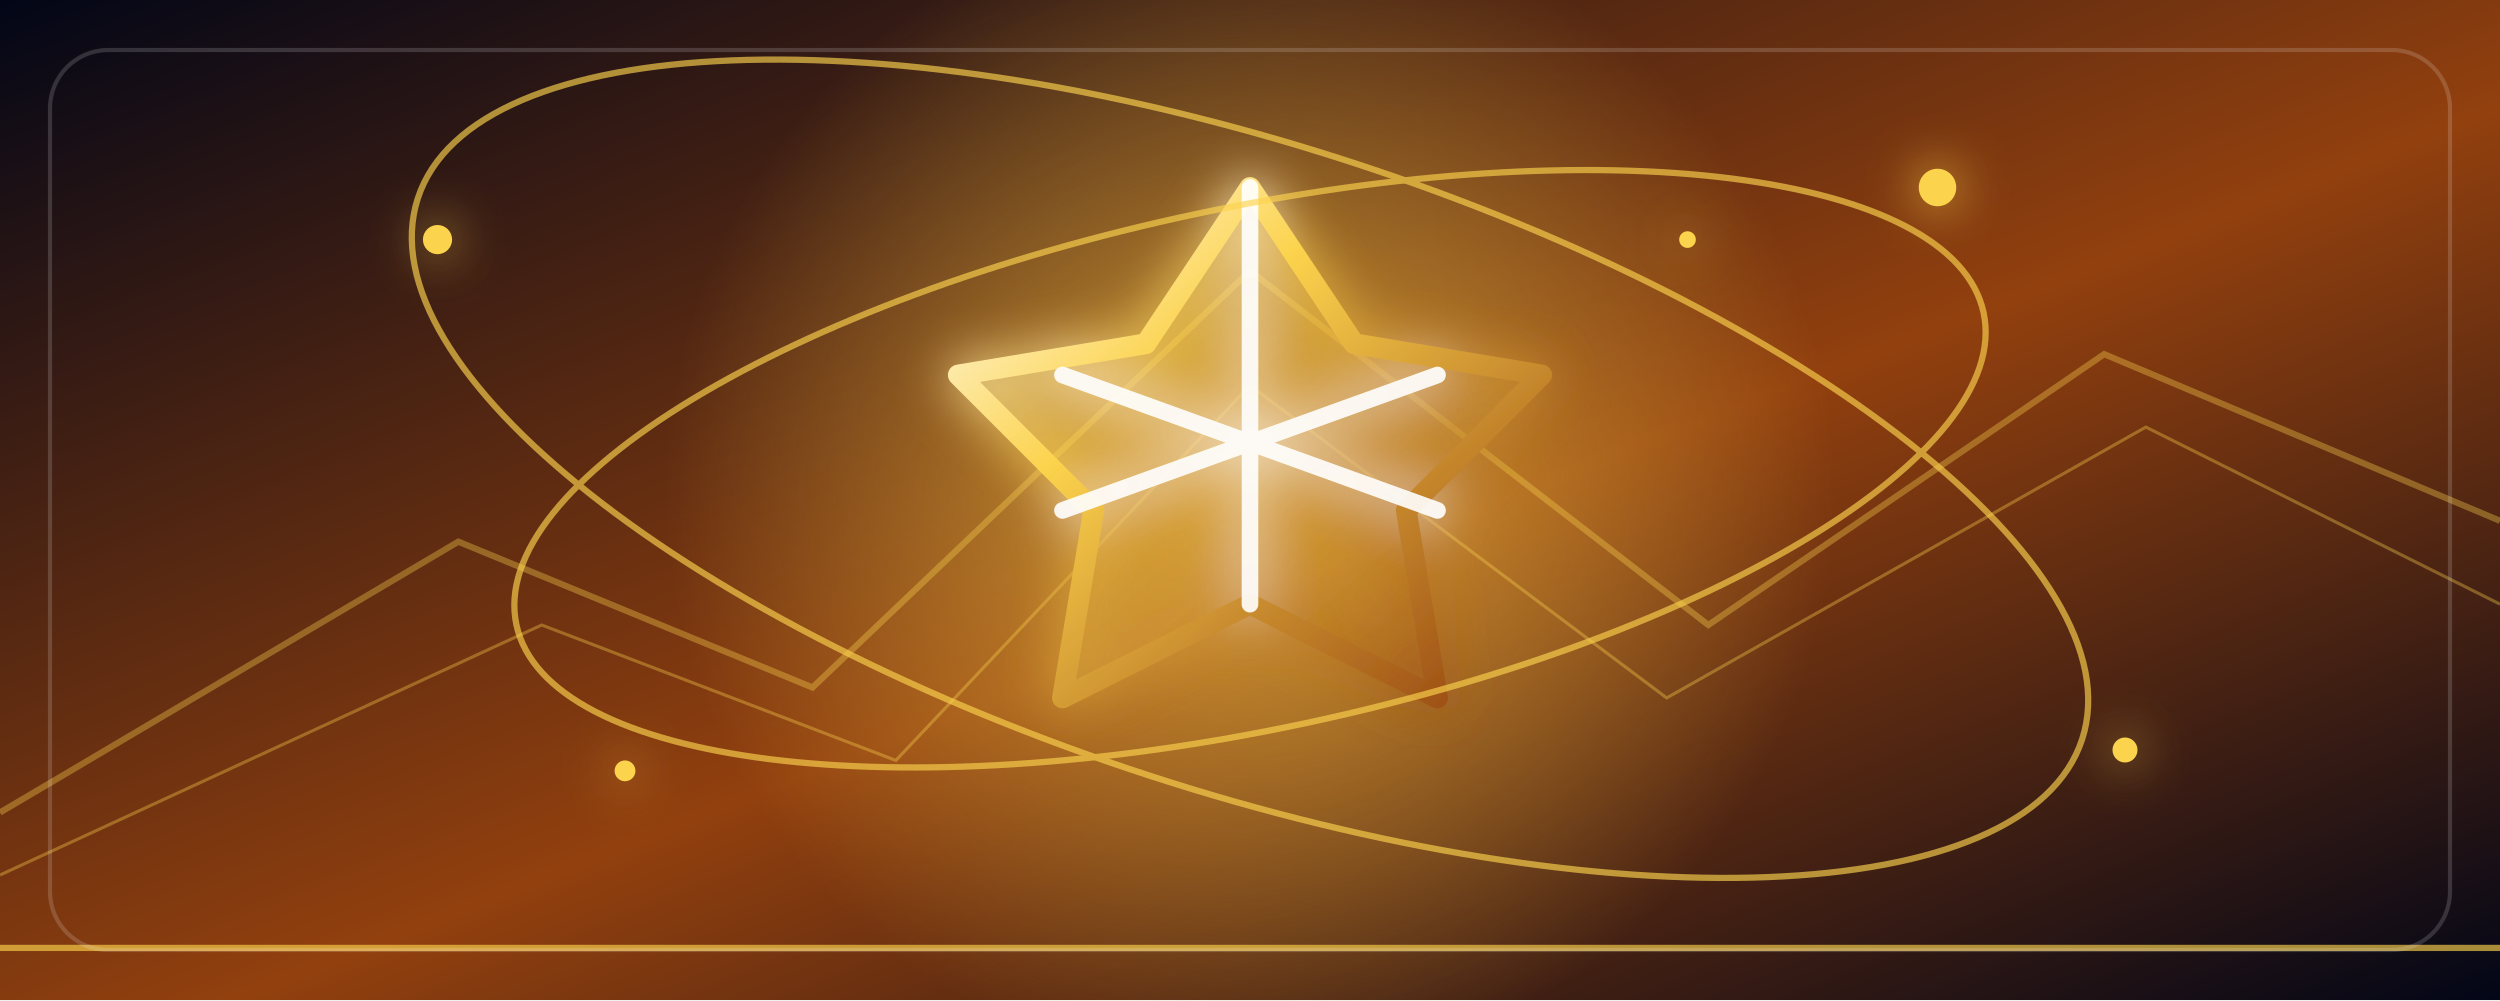
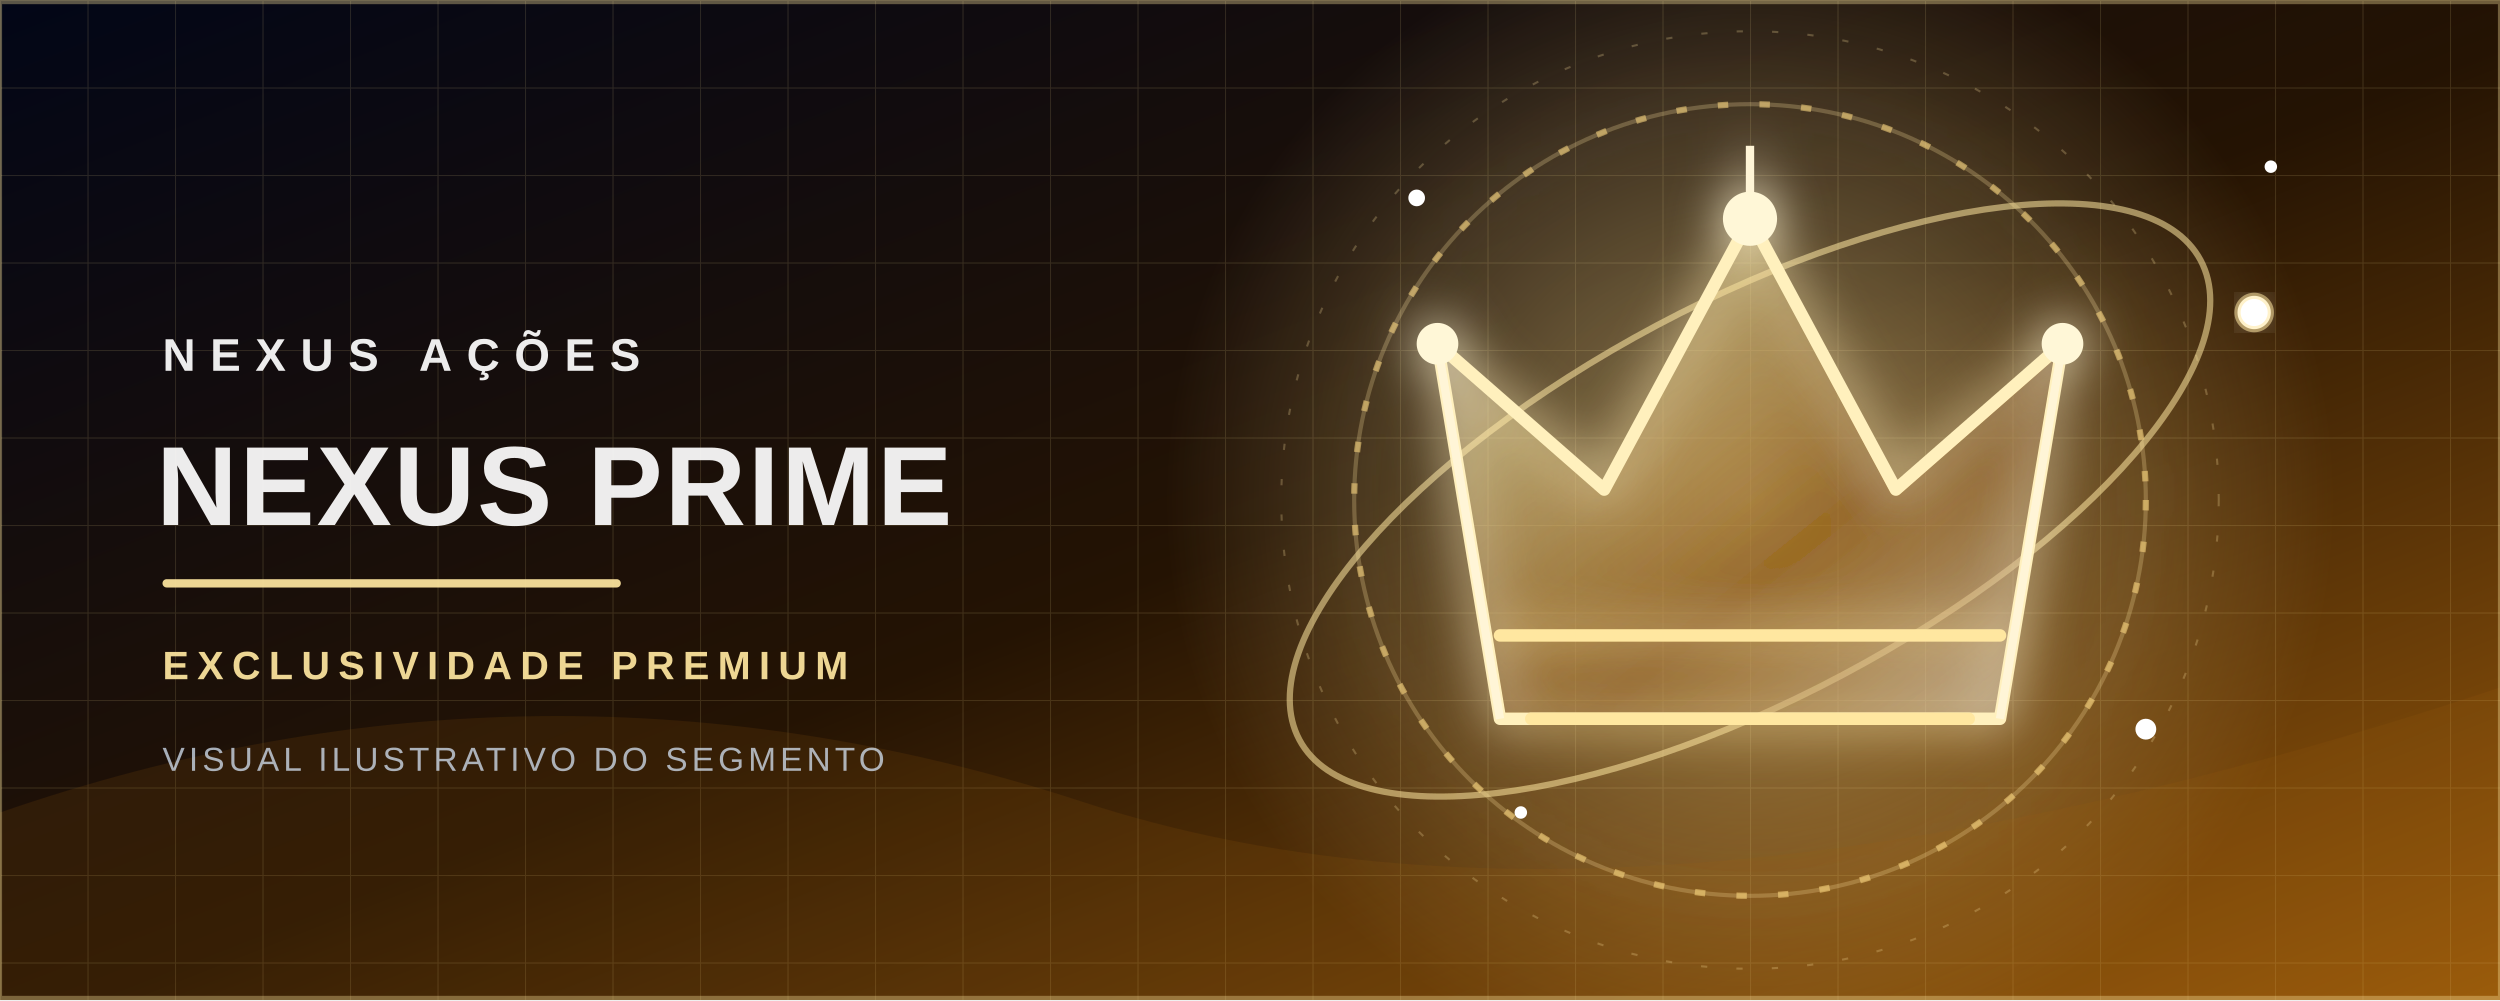
- <svg xmlns="http://www.w3.org/2000/svg" viewBox="0 0 1200 480" role="img" aria-label="Arte luminosa do plano nexus-prime">
+ <svg xmlns="http://www.w3.org/2000/svg" viewBox="0 0 1200 480" role="img" aria-label="NEXUS PRIME: arte gráfica ilustrativa temática">
  <defs>
    <linearGradient id="bg" x1="0" y1="0" x2="1" y2="1">
      <stop stop-color="#020617" />
-       <stop offset=".55" stop-color="#92400e" />
-       <stop offset="1" stop-color="#020617" />
+       <stop offset=".52" stop-color="#241303" />
+       <stop offset="1" stop-color="#9b5b0b" />
    </linearGradient>
    <radialGradient id="halo">
-       <stop stop-color="#fcd34d" stop-opacity=".65" />
-       <stop offset="1" stop-color="#fcd34d" stop-opacity="0" />
+       <stop stop-color="#ffe7a0" stop-opacity=".5" />
+       <stop offset="1" stop-color="#ffe7a0" stop-opacity="0" />
    </radialGradient>
    <linearGradient id="metal" x1="0" y1="0" x2="1" y2="1">
      <stop stop-color="#fff" />
-       <stop offset=".35" stop-color="#fcd34d" />
-       <stop offset="1" stop-color="#92400e" />
+       <stop offset=".28" stop-color="#ffe7a0" />
+       <stop offset=".62" stop-color="#9b5b0b" />
+       <stop offset="1" stop-color="#fff" />
    </linearGradient>
+     <linearGradient id="shine">
+       <stop offset="0" stop-color="#fff" stop-opacity="0" />
+       <stop offset=".48" stop-color="#fff" stop-opacity=".42" />
+       <stop offset="1" stop-color="#fff" stop-opacity="0" />
+     </linearGradient>
+     <pattern id="grid" width="42" height="42" patternUnits="userSpaceOnUse">
+       <path d="M42 0H0V42" fill="none" stroke="#ffe7a0" stroke-opacity=".13" stroke-width="1" />
+     </pattern>
    <filter id="glow">
-       <feGaussianBlur stdDeviation="12" result="blur" />
+       <feGaussianBlur stdDeviation="12" result="b" />
      <feMerge>
-         <feMergeNode in="blur" />
+         <feMergeNode in="b" />
        <feMergeNode in="SourceGraphic" />
      </feMerge>
    </filter>
  </defs>
+   <style>
+  .orbit{transform-origin:840px 240px;animation:spin 24s linear infinite}
+  .float{animation:float 5s ease-in-out infinite}
+  .pulse{transform-origin:840px 240px;animation:pulse 3.8s ease-in-out infinite}
+  .sweep{animation:sweep 6s ease-in-out infinite}
+  .spark{animation:spark 3s ease-in-out infinite alternate}
+  @keyframes spin{to{transform:rotate(360deg)}}
+  @keyframes float{0%,100%{transform:translateY(0)}50%{transform:translateY(-12px)}}
+  @keyframes pulse{0%,100%{opacity:.55;transform:scale(.96)}50%{opacity:1;transform:scale(1.04)}}
+  @keyframes sweep{0%{transform:translateX(-420px);opacity:0}20%{opacity:.6}70%{opacity:.35}100%{transform:translateX(1450px);opacity:0}}
+  @keyframes spark{from{opacity:.25}to{opacity:1}}
+  @media(prefers-reduced-motion:reduce){.orbit,.float,.pulse,.sweep,.spark{animation:none}}
+ </style>
  <rect width="1200" height="480" fill="url(#bg)" />
-   <circle cx="600" cy="235" r="280" fill="url(#halo)" />
-   <g fill="none" stroke="#fcd34d" stroke-opacity=".35">
-     <path d="M0 390 L220 260 390 330 600 130 820 300 1010 170 1200 250" stroke-width="3" />
-     <path d="M0 420 L260 300 430 365 600 185 800 335 1030 205 1200 290" stroke-width="1.5" />
+   <rect width="1200" height="480" fill="url(#grid)" />
+   <circle cx="840" cy="240" r="280" fill="url(#halo)" class="pulse" />
+   <path d="M0 390Q260 300 520 385T1200 330V480H0Z" fill="#9b5b0b" opacity=".15" />
+   <g fill="none" stroke="#ffe7a0" stroke-opacity=".25">
+     <circle cx="840" cy="240" r="190" stroke-width="2" />
+     <circle cx="840" cy="240" r="225" stroke-width="1" stroke-dasharray="3 14" />
  </g>
-   <g filter="url(#glow)">
-     <path d="M600 90 L650 165 L740 180 L675 245 L690 335 L600 290 L510 335 L525 245 L460 180 L550 165 Z" fill="url(#metal)" fill-opacity=".28" stroke="url(#metal)" stroke-width="10" stroke-linejoin="round" />
-     <path d="M600 90 V290 M510 180 L690 245 M690 180 L510 245" fill="none" stroke="#fff" stroke-width="8" stroke-linecap="round" stroke-linejoin="round" opacity=".9" />
+   <g class="orbit" fill="none" stroke="#ffe7a0" stroke-width="3" stroke-opacity=".55">
+     <ellipse cx="840" cy="240" rx="245" ry="95" transform="rotate(-28 840 240)" />
+     <circle cx="1082" cy="150" r="8" fill="#fff" filter="url(#glow)" />
  </g>
-   <g fill="#fcd34d" filter="url(#glow)">
-     <circle cx="210" cy="115" r="7" />
-     <circle cx="930" cy="90" r="9" />
-     <circle cx="1020" cy="360" r="6" />
-     <circle cx="300" cy="370" r="5" />
-     <circle cx="810" cy="115" r="4" />
+   <g class="float" filter="url(#glow)">
+     <g transform="translate(840 240)">
+       <path d="M-150-75L-70-5 0-135 70-5 150-75 120 105H-120Z" fill="url(#metal)" fill-opacity=".3" stroke="#fff0bd" stroke-width="6" stroke-linejoin="round" />
+       <path d="M-120 65H120M-105 105H105" stroke="#ffe7a0" stroke-width="6" stroke-linecap="round" />
+       <path d="M-150-75L-120 105M150-75L120 105M0-135V-170" stroke="#fff5d7" stroke-width="4" />
+       <circle cx="0" cy="-135" r="13" fill="#fff7d7" />
+       <circle cx="-150" cy="-75" r="10" fill="#fff7d7" />
+       <circle cx="150" cy="-75" r="10" fill="#fff7d7" />
+       <circle r="190" fill="none" stroke="#ffdb83" stroke-opacity=".55" stroke-width="3" stroke-dasharray="5 15" />
+     </g>
  </g>
-   <g fill="none" stroke="#fcd34d" stroke-width="3" opacity=".65">
-     <ellipse cx="600" cy="225" rx="360" ry="125" transform="rotate(-12 600 225)">
-       <animateTransform attributeName="transform" type="rotate" from="-12 600 225" to="348 600 225" dur="36s" repeatCount="indefinite" />
-     </ellipse>
-     <ellipse cx="600" cy="225" rx="420" ry="155" transform="rotate(18 600 225)" />
+   <g class="spark" fill="#fff">
+     <circle cx="680" cy="95" r="4" />
+     <circle cx="1030" cy="350" r="5" />
+     <circle cx="730" cy="390" r="3" />
+     <circle cx="1090" cy="80" r="3" />
  </g>
-   <path d="M0 455 H1200" stroke="#fcd34d" stroke-opacity=".65" stroke-width="3" />
-   <rect x="24" y="24" width="1152" height="432" rx="28" fill="none" stroke="#fff" stroke-opacity=".16" stroke-width="2" />
+   <g opacity=".92">
+     <text x="78" y="178" fill="#fff" font-family="Arial,sans-serif" font-size="22" font-weight="700" letter-spacing="7">NEXUS AÇÕES</text>
+     <text x="75" y="252" fill="#fff" font-family="Arial,sans-serif" font-size="54" font-weight="800" letter-spacing="1">NEXUS PRIME</text>
+     <rect x="78" y="278" width="220" height="4" rx="2" fill="#ffe7a0" />
+     <text x="78" y="326" fill="#ffe7a0" font-family="Arial,sans-serif" font-size="19" font-weight="700" letter-spacing="4">EXCLUSIVIDADE PREMIUM</text>
+     <text x="78" y="370" fill="#dbeafe" opacity=".78" font-family="Arial,sans-serif" font-size="16" letter-spacing="2">VISUAL ILUSTRATIVO DO SEGMENTO</text>
+   </g>
+   <rect class="sweep" x="-300" y="0" width="180" height="480" fill="url(#shine)" transform="skewX(-18)" />
+   <path d="M0 1H1200V479H0Z" fill="none" stroke="#ffe7a0" stroke-opacity=".35" stroke-width="2" />
</svg>
